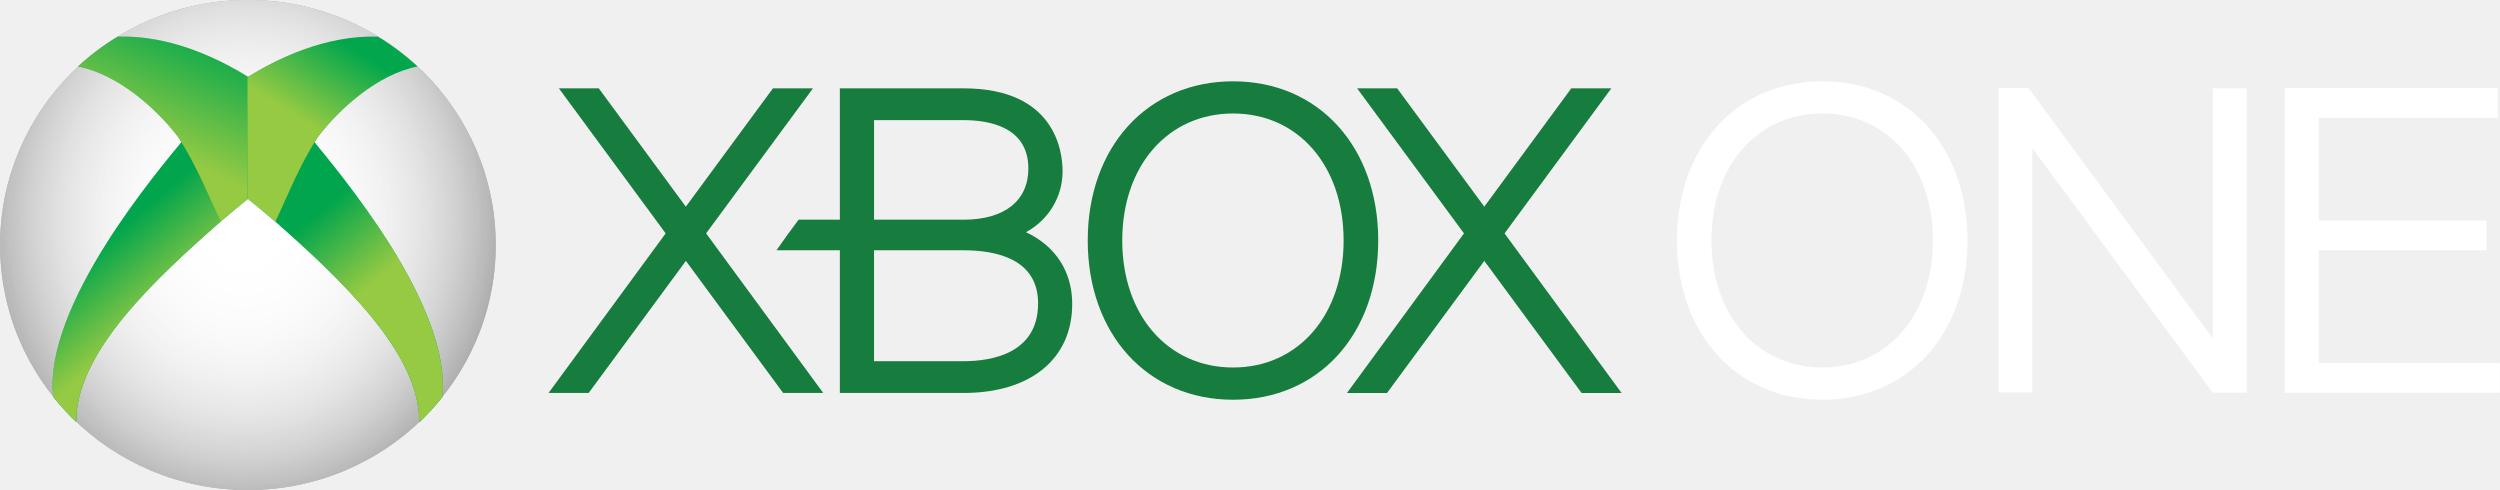
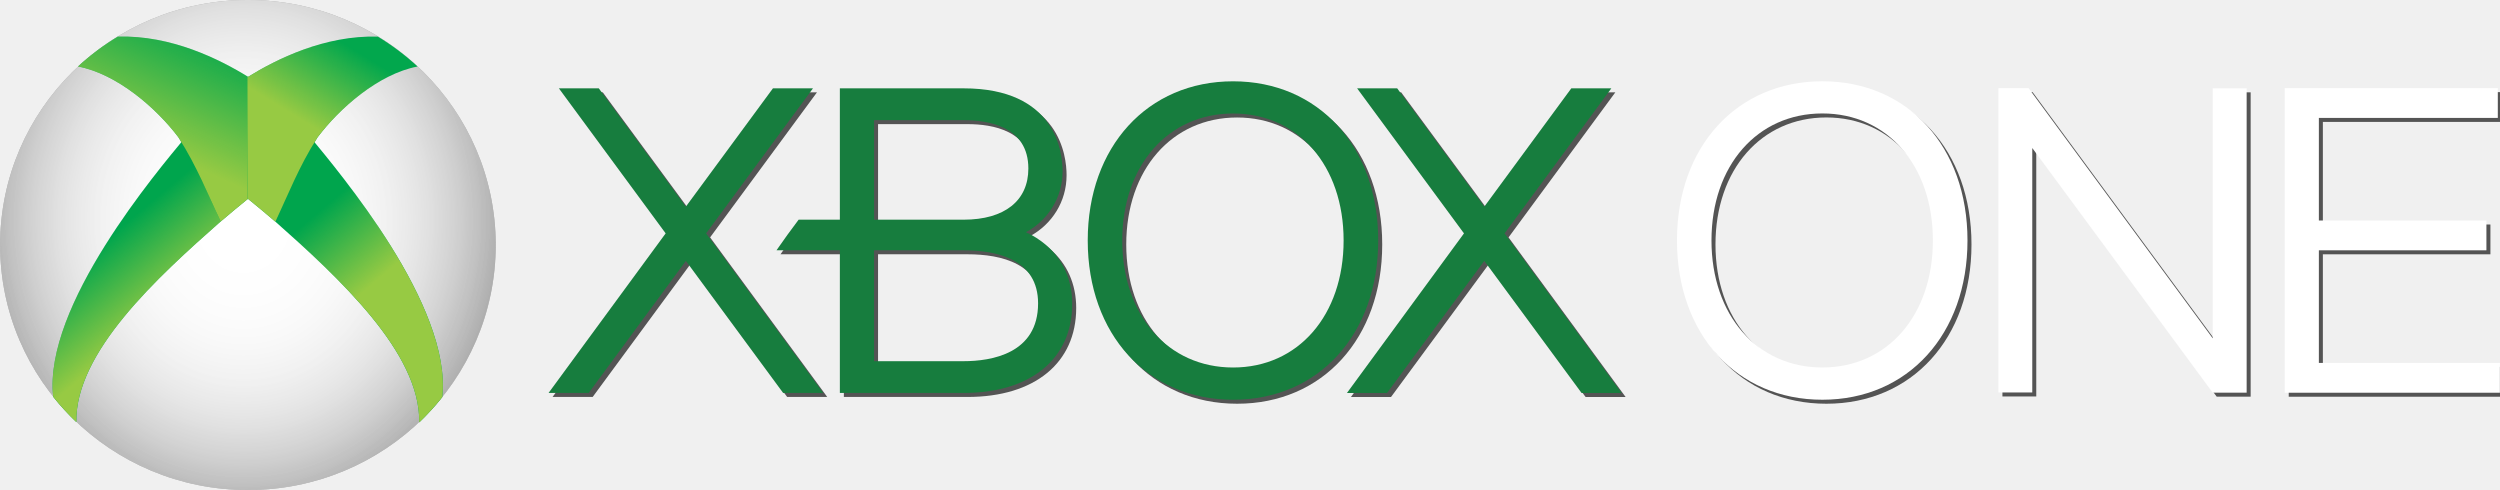
<svg xmlns="http://www.w3.org/2000/svg" width="2500" height="490" viewBox="11.272 1.898 170.175 33.357" version="1.1" id="svg19">
  <defs id="defs19" />
-   <g id="g32" style="fill:#ffffff">
-     <path d="m 135.324,7.431 c -5.826,0 -9.898,4.456 -9.898,10.835 0,6.389 4.072,10.844 9.898,10.844 5.82,0 9.879,-4.455 9.879,-10.844 0,-6.379 -4.058,-10.835 -9.879,-10.835 z m 0,2.19 c 4.432,0 7.523,3.557 7.523,8.645 0.001,5.092 -3.091,8.649 -7.523,8.649 -4.438,0 -7.549,-3.557 -7.549,-8.649 0,-5.088 3.111,-8.645 7.549,-8.645 z" style="fill:#ffffff" id="path32" />
-     <path d="M 147.309,7.896 V 28.615 h 2.304 V 11.974 l 12.283,16.655 2.311,0.002 V 7.912 H 161.898 V 24.93 L 149.363,7.899 Z" style="fill:#ffffff" id="path29" />
-     <path d="M 166.799,7.898 V 28.633 h 14.648 v -2.029 h -12.324 v -7.666 h 11.406 V 16.909 H 169.123 V 9.925 h 12.182 V 7.898 Z" style="fill:#ffffff" id="path30" />
+   <g id="g21" style="fill:#000000;opacity:0.65" transform="translate(0.272302,0.272302)">
+     <g id="g3" style="fill:#000000">
+       <path d="m 135.324,7.431 c -5.826,0 -9.898,4.456 -9.898,10.835 0,6.389 4.072,10.844 9.898,10.844 5.82,0 9.879,-4.455 9.879,-10.844 0,-6.379 -4.058,-10.835 -9.879,-10.835 z m 0,2.19 c 4.432,0 7.523,3.557 7.523,8.645 0.001,5.092 -3.091,8.649 -7.523,8.649 -4.438,0 -7.549,-3.557 -7.549,-8.649 0,-5.088 3.111,-8.645 7.549,-8.645 z" style="fill:#000000" id="path1" />
+       <path d="M 147.309,7.896 V 28.615 h 2.304 V 11.974 l 12.283,16.655 2.311,0.002 V 7.912 H 161.898 V 24.93 L 149.363,7.899 Z" style="fill:#000000" id="path2" />
+       <path d="M 166.799,7.898 V 28.633 h 14.648 v -2.029 h -12.324 v -7.666 h 11.406 V 16.909 H 169.123 V 9.925 h 12.182 V 7.898 Z" style="fill:#000000" id="path3" />
+     </g>
+     <g id="g20" style="fill:#000000">
+       <path d="m 49.311,7.912 7.269,9.873 -7.971,10.863 h 2.731 l 6.617,-8.99 6.621,8.99 h 2.728 L 59.334,17.785 66.608,7.912 H 63.883 L 57.953,15.968 52.028,7.912 Z" style="display:inline;fill:#000000" id="path6" />
+       <path d="M 68.439,7.912 V 16.852 H 65.633 a 60.799,60.799 0 0 0 -1.506,2.081 h 4.312 v 9.715 l 8.421,0.001 c 4.562,0 7.396,-2.317 7.396,-6.054 0,-1.632 -0.617,-3.021 -1.789,-4.025 A 5.956,5.956 0 0 0 81.109,17.705 c 1.505,-0.817 2.492,-2.361 2.492,-4.152 0,-1.327 -0.489,-5.641 -6.741,-5.641 z m 2.328,2.164 h 6.093 c 1.65,0 4.411,0.411 4.411,3.296 0,2.181 -1.609,3.481 -4.411,3.481 h -6.093 z m -9.31e-4,8.86 h 6.093 c 2.311,0 5.074,0.638 5.074,3.614 0.001,3.423 -3.177,3.936 -5.074,3.936 h -6.093 z" style="display:inline;fill:#000000" id="path8" />
+       <path d="m 95.209,7.433 c -5.824,0 -9.896,4.456 -9.896,10.835 0,6.389 4.071,10.842 9.896,10.842 5.82,0 9.879,-4.453 9.879,-10.842 0,-6.379 -4.059,-10.835 -9.879,-10.835 z m 0,2.191 c 4.431,0 7.523,3.556 7.523,8.644 0,5.091 -3.092,8.648 -7.523,8.648 -4.438,0 -7.546,-3.557 -7.546,-8.648 0,-5.088 3.108,-8.644 7.546,-8.644 z" style="display:inline;fill:#000000" id="path18" />
+       <path d="m 103.652,7.912 7.274,9.874 -7.966,10.864 h 2.728 l 6.621,-8.992 6.623,8.992 h 2.724 l -7.968,-10.864 7.269,-9.874 h -2.725 l -5.923,8.054 -5.93,-8.054 z" style="display:inline;fill:#000000" id="path19" />
+     </g>
  </g>
-   <g id="g33">
-     <path d="m 49.311,7.912 7.269,9.873 -7.971,10.863 h 2.731 l 6.617,-8.99 6.621,8.99 h 2.728 L 59.334,17.785 66.608,7.912 H 63.883 L 57.953,15.968 52.028,7.912 Z" style="display:inline;fill:#177d3e" id="path20" />
-     <path d="M 68.439,7.912 V 16.852 H 65.633 a 60.799,60.799 0 0 0 -1.506,2.081 h 4.312 v 9.715 l 8.421,0.001 c 4.562,0 7.396,-2.317 7.396,-6.054 0,-1.632 -0.617,-3.021 -1.789,-4.025 A 5.956,5.956 0 0 0 81.109,17.705 c 1.505,-0.817 2.492,-2.361 2.492,-4.152 0,-1.327 -0.489,-5.641 -6.741,-5.641 z m 2.328,2.164 h 6.093 c 1.65,0 4.411,0.411 4.411,3.296 0,2.181 -1.609,3.481 -4.411,3.481 h -6.093 z m -9.31e-4,8.86 h 6.093 c 2.311,0 5.074,0.638 5.074,3.614 0.001,3.423 -3.177,3.936 -5.074,3.936 h -6.093 z" style="display:inline;fill:#177d3e" id="path26" />
-     <path d="m 95.209,7.433 c -5.824,0 -9.896,4.456 -9.896,10.835 0,6.389 4.071,10.842 9.896,10.842 5.82,0 9.879,-4.453 9.879,-10.842 0,-6.379 -4.059,-10.835 -9.879,-10.835 z m 0,2.191 c 4.431,0 7.523,3.556 7.523,8.644 0,5.091 -3.092,8.648 -7.523,8.648 -4.438,0 -7.546,-3.557 -7.546,-8.648 0,-5.088 3.108,-8.644 7.546,-8.644 z" style="display:inline;fill:#177d3e" id="path27" />
-     <path d="m 103.652,7.912 7.274,9.874 -7.966,10.864 h 2.728 l 6.621,-8.992 6.623,8.992 h 2.724 l -7.968,-10.864 7.269,-9.874 h -2.725 l -5.923,8.054 -5.93,-8.054 z" style="display:inline;fill:#177d3e" id="path22" />
+   <g id="g1">
+     <g id="g32" style="fill:#ffffff">
+       <path d="m 135.324,7.431 c -5.826,0 -9.898,4.456 -9.898,10.835 0,6.389 4.072,10.844 9.898,10.844 5.82,0 9.879,-4.455 9.879,-10.844 0,-6.379 -4.058,-10.835 -9.879,-10.835 z m 0,2.19 c 4.432,0 7.523,3.557 7.523,8.645 0.001,5.092 -3.091,8.649 -7.523,8.649 -4.438,0 -7.549,-3.557 -7.549,-8.649 0,-5.088 3.111,-8.645 7.549,-8.645 z" style="fill:#ffffff" id="path32" />
+       <path d="M 147.309,7.896 V 28.615 h 2.304 V 11.974 l 12.283,16.655 2.311,0.002 V 7.912 H 161.898 V 24.93 L 149.363,7.899 Z" style="fill:#ffffff" id="path29" />
+       <path d="M 166.799,7.898 V 28.633 h 14.648 v -2.029 h -12.324 v -7.666 h 11.406 V 16.909 H 169.123 V 9.925 h 12.182 V 7.898 Z" style="fill:#ffffff" id="path30" />
+     </g>
+     <g id="g33">
+       <path d="m 49.311,7.912 7.269,9.873 -7.971,10.863 h 2.731 l 6.617,-8.99 6.621,8.99 h 2.728 L 59.334,17.785 66.608,7.912 H 63.883 L 57.953,15.968 52.028,7.912 Z" style="display:inline;fill:#177d3e" id="path20" />
+       <path d="M 68.439,7.912 V 16.852 H 65.633 a 60.799,60.799 0 0 0 -1.506,2.081 h 4.312 v 9.715 l 8.421,0.001 c 4.562,0 7.396,-2.317 7.396,-6.054 0,-1.632 -0.617,-3.021 -1.789,-4.025 A 5.956,5.956 0 0 0 81.109,17.705 c 1.505,-0.817 2.492,-2.361 2.492,-4.152 0,-1.327 -0.489,-5.641 -6.741,-5.641 z m 2.328,2.164 h 6.093 c 1.65,0 4.411,0.411 4.411,3.296 0,2.181 -1.609,3.481 -4.411,3.481 h -6.093 z m -9.31e-4,8.86 h 6.093 c 2.311,0 5.074,0.638 5.074,3.614 0.001,3.423 -3.177,3.936 -5.074,3.936 h -6.093 z" style="display:inline;fill:#177d3e" id="path26" />
+       <path d="m 95.209,7.433 c -5.824,0 -9.896,4.456 -9.896,10.835 0,6.389 4.071,10.842 9.896,10.842 5.82,0 9.879,-4.453 9.879,-10.842 0,-6.379 -4.059,-10.835 -9.879,-10.835 z m 0,2.191 c 4.431,0 7.523,3.556 7.523,8.644 0,5.091 -3.092,8.648 -7.523,8.648 -4.438,0 -7.546,-3.557 -7.546,-8.648 0,-5.088 3.108,-8.644 7.546,-8.644 z" style="display:inline;fill:#177d3e" id="path27" />
+       <path d="m 103.652,7.912 7.274,9.874 -7.966,10.864 h 2.728 l 6.621,-8.992 6.623,8.992 h 2.724 l -7.968,-10.864 7.269,-9.874 h -2.725 l -5.923,8.054 -5.93,-8.054 z" style="display:inline;fill:#177d3e" id="path22" />
+     </g>
  </g>
  <g transform="translate(-3.408 36.558)" id="g19">
    <path d="m 48.42,-17.981 c 0,9.212 -7.553,16.679 -16.87,16.679 -9.317,0 -16.87,-7.467 -16.87,-16.679 0,-9.211 7.553,-16.679 16.87,-16.679 9.317,0 16.87,7.467 16.87,16.679 z" fill="#666666" id="path4" style="display:inline" />
    <radialGradient id="a" cx="-1186.125" cy="1608.61" r="14.351" gradientTransform="matrix(0 1.6935 1.5038 0 -2387.78 1988.934)" gradientUnits="userSpaceOnUse">
      <stop offset="0" stop-color="#fff" id="stop4" />
      <stop offset="1" stop-color="#fff" stop-opacity="0" id="stop5" />
    </radialGradient>
    <path d="m 48.42,-17.981 c 0,9.212 -7.553,16.679 -16.87,16.679 -9.317,0 -16.87,-7.467 -16.87,-16.679 0,-9.211 7.553,-16.679 16.87,-16.679 9.317,0 16.87,7.467 16.87,16.679 z" fill="url(#a)" id="path5" style="display:inline" />
    <radialGradient id="b" cx="-1186.125" cy="1608.61" r="14.351" gradientTransform="matrix(0 1.6935 1.5038 0 -2387.78 1988.934)" gradientUnits="userSpaceOnUse">
      <stop offset="0" stop-color="#fff" id="stop6" />
      <stop offset="1" stop-color="#fff" stop-opacity="0" id="stop7" />
    </radialGradient>
    <path d="m 48.42,-17.981 c 0,9.212 -7.553,16.679 -16.87,16.679 -9.317,0 -16.87,-7.467 -16.87,-16.679 0,-9.211 7.553,-16.679 16.87,-16.679 9.317,0 16.87,7.467 16.87,16.679 z" fill="url(#b)" id="path7" style="display:inline" />
    <radialGradient id="c" cx="-1186.125" cy="1608.61" r="14.351" gradientTransform="matrix(0 1.6935 1.5038 0 -2387.78 1988.934)" gradientUnits="userSpaceOnUse">
      <stop offset="0" stop-color="#fff" id="stop8" />
      <stop offset="1" stop-color="#fff" stop-opacity="0" id="stop9" />
    </radialGradient>
    <path d="m 48.42,-17.981 c 0,9.212 -7.553,16.679 -16.87,16.679 -9.317,0 -16.87,-7.467 -16.87,-16.679 0,-9.211 7.553,-16.679 16.87,-16.679 9.317,0 16.87,7.467 16.87,16.679 z" fill="url(#c)" id="path9" style="display:inline" />
    <path d="m 27.27,-25.287 c -1.863,2.258 -9.666,11.435 -8.974,17.64 0.482,0.61 1.013,1.182 1.574,1.72 -0.082,-4.75 5.492,-9.833 9.842,-13.67 l -2.443,-5.69 z" fill="#00a54d" id="path10" style="display:inline" />
    <g transform="matrix(1.0075 0 0 1.00084 1.107 -34.878)" id="g11">
      <linearGradient id="d" gradientUnits="userSpaceOnUse" x1="-1022.497" y1="1131.197" x2="-1026.453" y2="1135.837" gradientTransform="matrix(1.0075 0 0 -1.0008 1054.326 1153.657)">
        <stop offset="0" stop-color="#97ca43" id="stop10" />
        <stop offset="1" stop-color="#97ca43" stop-opacity="0" id="stop11" />
      </linearGradient>
      <path d="M25.967 9.583c-1.848 2.256-9.593 11.425-8.906 17.625.478.61 1.005 1.181 1.562 1.718-.081-4.745 5.451-9.825 9.769-13.658l-2.425-5.685z" fill="url(#d)" id="path11" />
    </g>
    <g transform="matrix(1.0075 0 0 1.00084 .968 -34.846)" id="g13">
      <path d="M21.561 2.677a16.832 16.832 0 0 0-2.687 2.031c2.656.508 5.32 2.862 6.781 4.812 1.272 2.002 1.963 3.837 2.861 5.731a91.424 91.424 0 0 1 1.896-1.587l-.004-8.226c-1.979-1.238-5.25-2.867-8.816-2.761-.008.005-.024-.005-.031 0z" fill="#02a74d" id="path12" />
      <linearGradient id="e" gradientUnits="userSpaceOnUse" x1="-1022.39" y1="1142.336" x2="-1018.766" y2="1150.379" gradientTransform="matrix(1.0075 0 0 -1.0008 1054.187 1153.625)">
        <stop offset="0" stop-color="#97ca43" id="stop12" />
        <stop offset="1" stop-color="#97ca43" stop-opacity="0" id="stop13" />
      </linearGradient>
      <path d="M21.561 2.677a16.832 16.832 0 0 0-2.687 2.031c2.656.508 5.32 2.862 6.781 4.812 1.272 2.002 1.963 3.837 2.861 5.731a91.424 91.424 0 0 1 1.896-1.587l-.004-8.226c-1.979-1.238-5.25-2.867-8.816-2.761-.008.005-.024-.005-.031 0z" fill="url(#e)" id="path13" />
    </g>
    <g id="g18">
      <path d="M35.837-25.28c1.856 2.26 9.633 11.445 8.943 17.654-.48.61-1.009 1.183-1.568 1.722.081-4.754-5.474-9.842-9.81-13.682l2.435-5.695z" fill="#00a54d" id="path14" />
      <g transform="matrix(-1.00417 0 0 1.00169 61.912 -34.88)" id="g15">
        <linearGradient id="f" gradientUnits="userSpaceOnUse" x1="1745.975" y1="1130.484" x2="1742.02" y2="1135.124" gradientTransform="matrix(-1.0042 0 0 -1.0017 1777.409 1153.894)">
          <stop offset="0" stop-color="#97ca43" id="stop14" />
          <stop offset="1" stop-color="#97ca43" stop-opacity="0" id="stop15" />
        </linearGradient>
        <path d="M25.967 9.583c-1.848 2.256-9.593 11.426-8.906 17.625a16.95 16.95 0 0 0 1.562 1.719c-.081-4.746 5.451-9.825 9.769-13.659l-2.425-5.685z" fill="url(#f)" id="path15" />
      </g>
      <g transform="matrix(-1.00417 0 0 1.00169 62.051 -34.848)" id="g17">
        <path d="M21.561 2.677a16.945 16.945 0 0 0-2.688 2.031c2.656.508 5.321 2.862 6.781 4.812 1.272 2.002 1.964 3.837 2.862 5.732.608-.519 1.226-1.047 1.896-1.587l-.004-8.227c-1.979-1.238-5.25-2.867-8.816-2.761-.007.005-.024-.005-.031 0z" fill="#02a74d" id="path16" />
        <linearGradient id="g" gradientUnits="userSpaceOnUse" x1="1746.11" y1="1141.965" x2="1749.206" y2="1147.008" gradientTransform="matrix(-1.0042 0 0 -1.0017 1777.548 1153.863)">
          <stop offset="0" stop-color="#97ca43" id="stop16" />
          <stop offset="1" stop-color="#97ca43" stop-opacity="0" id="stop17" />
        </linearGradient>
        <path d="M21.561 2.677a16.945 16.945 0 0 0-2.688 2.031c2.656.508 5.321 2.862 6.781 4.812 1.272 2.002 1.964 3.837 2.862 5.732.608-.519 1.226-1.047 1.896-1.587l-.004-8.227c-1.979-1.238-5.25-2.867-8.816-2.761-.007.005-.024-.005-.031 0z" fill="url(#g)" id="path17" />
      </g>
    </g>
  </g>
</svg>
